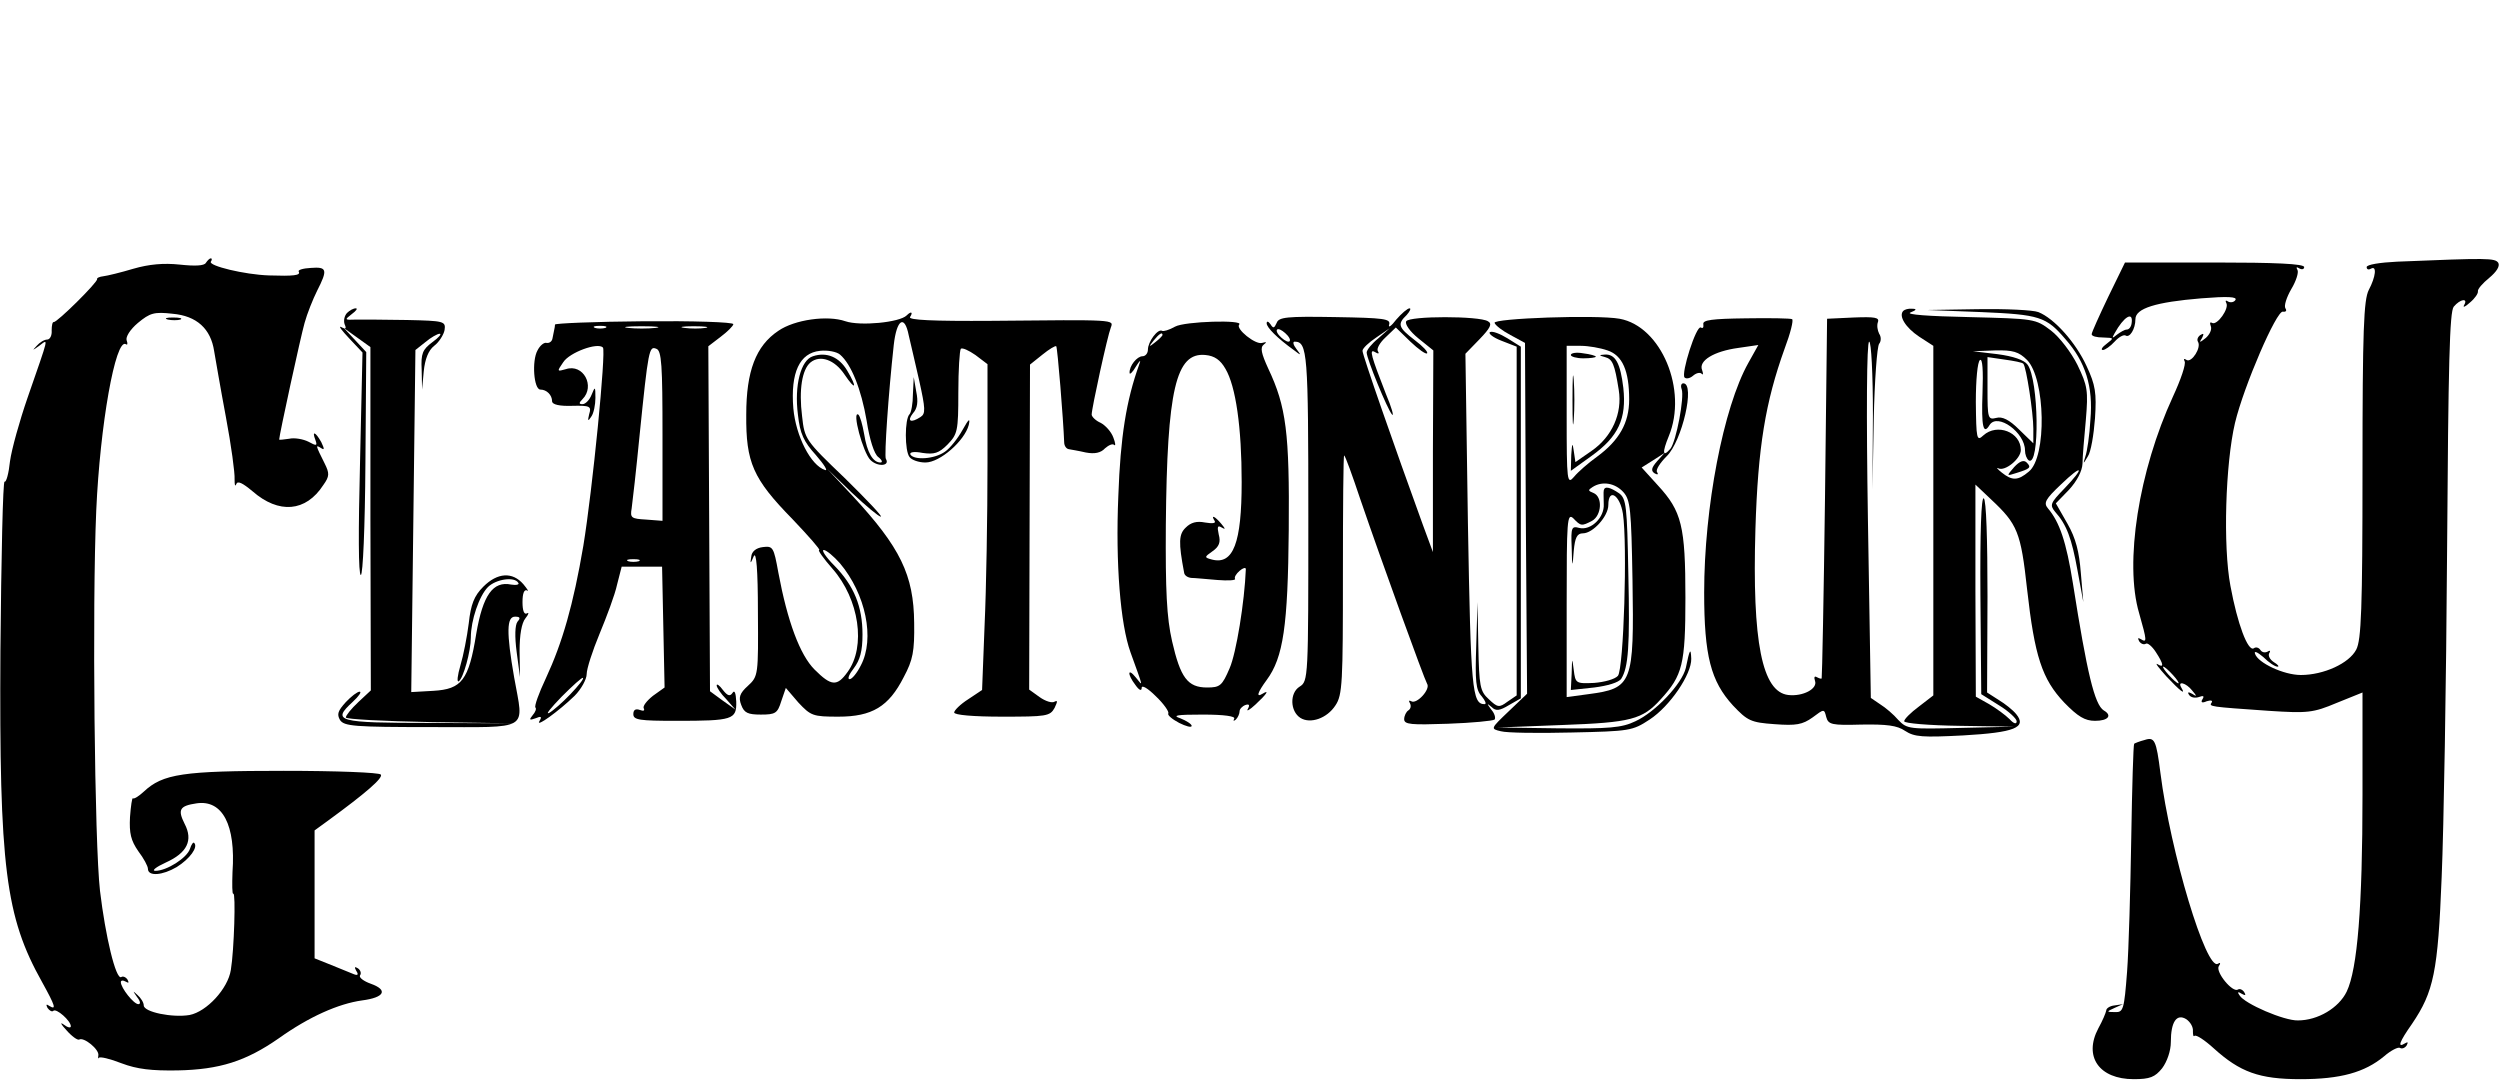
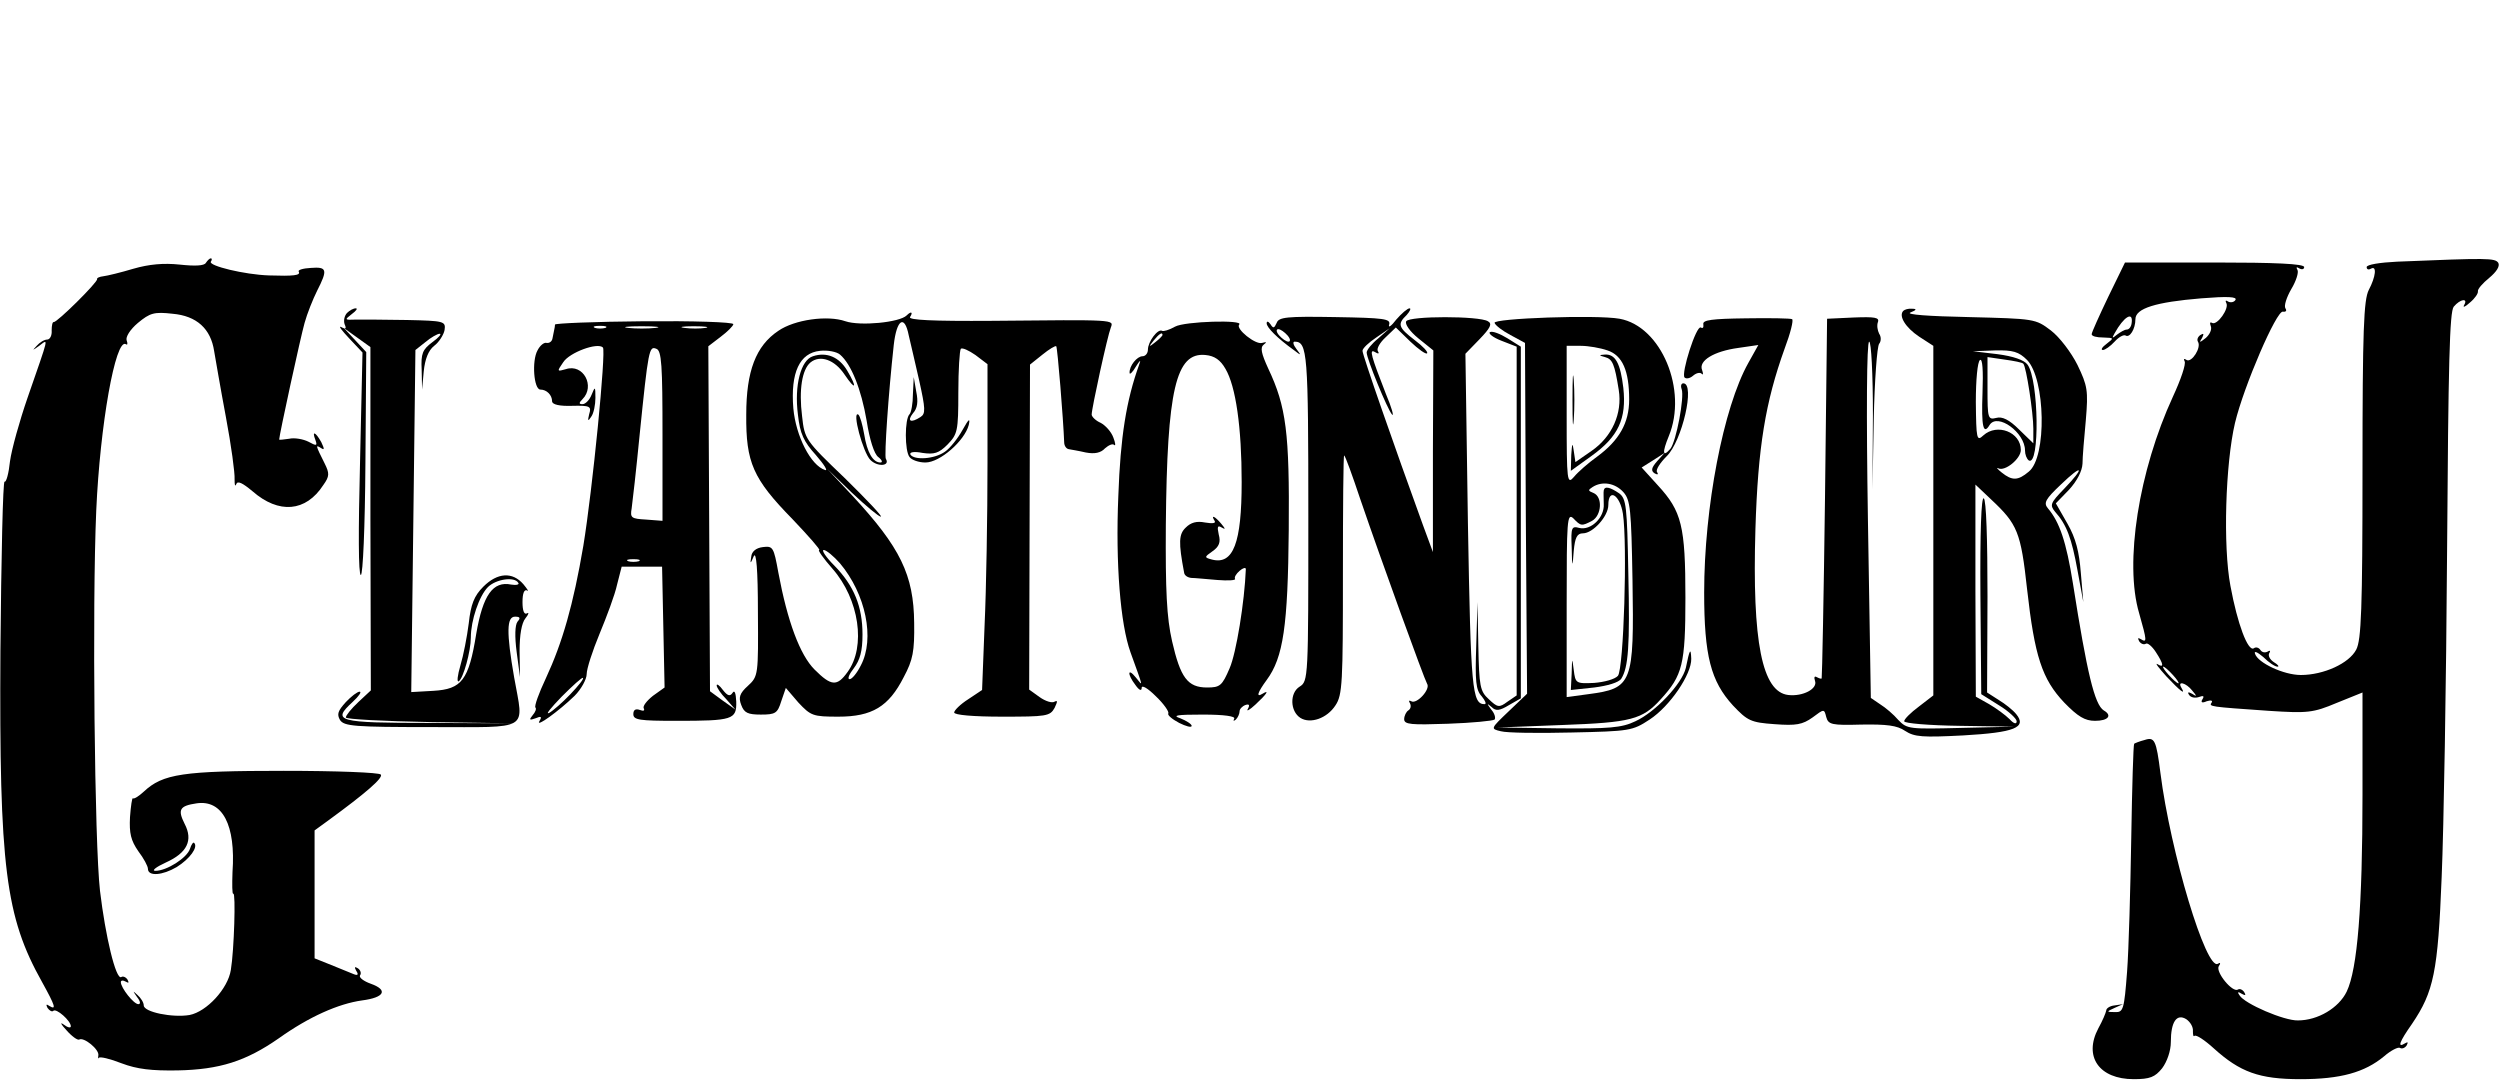
<svg xmlns="http://www.w3.org/2000/svg" version="1.0" width="600pt" height="259pt" viewBox="0 0 600 259" preserveAspectRatio="xMidYMid meet">
  <g transform="translate(0,259) scale(0.1,-0.1)" fill="#000000" stroke="none">
    <path d="M494 1959 c-4 -7 -26 -8 -63 -4 -38 4 -73 1 -111 -10 -30 -9 -63 -17 -72 -18 -9 -1 -16 -4 -15 -7 2 -7 -96 -104 -104 -103 -3 1 -5 -8 -5 -20 1 -12 -4 -22 -11 -22 -7 0 -18 -7 -25 -15 -11 -12 -11 -12 6 0 23 17 25 28 -28 -125 -19 -55 -38 -123 -42 -152 -3 -29 -9 -51 -13 -49 -4 3 -8 -181 -10 -407 -3 -518 12 -637 100 -794 32 -58 35 -68 17 -57 -7 5 -8 3 -4 -5 5 -7 11 -10 14 -7 7 7 42 -24 42 -37 0 -5 -8 -3 -17 4 -10 7 -7 1 6 -13 13 -15 27 -25 31 -23 11 7 49 -24 46 -38 -1 -6 -1 -9 1 -6 2 4 27 -2 55 -13 37 -14 72 -18 134 -17 101 2 164 22 243 77 73 52 143 83 200 91 54 7 63 25 21 40 -17 6 -29 15 -26 20 4 5 1 13 -5 17 -8 5 -9 3 -4 -6 6 -9 4 -12 -6 -8 -8 3 -32 13 -54 22 l-40 16 0 154 0 153 33 24 c89 65 132 102 126 110 -3 5 -107 9 -233 9 -242 0 -290 -7 -336 -50 -12 -11 -23 -18 -26 -16 -2 2 -5 -18 -7 -45 -2 -39 2 -56 20 -82 13 -17 23 -36 23 -42 0 -19 35 -16 69 4 32 20 52 48 42 58 -2 3 -7 -4 -10 -14 -7 -22 -56 -53 -83 -53 -10 0 1 9 25 20 51 23 66 53 45 93 -17 34 -12 43 29 49 62 9 94 -52 86 -165 -1 -30 -1 -54 2 -52 6 4 2 -135 -6 -183 -7 -45 -58 -100 -99 -108 -41 -7 -110 7 -110 23 0 7 -7 18 -15 25 -12 11 -12 11 -1 -5 8 -10 9 -17 3 -17 -11 0 -42 39 -42 53 0 4 5 5 12 1 7 -4 8 -3 4 5 -4 6 -11 9 -15 6 -13 -7 -38 98 -51 207 -13 113 -19 682 -9 913 9 204 46 414 71 399 4 -3 5 1 2 9 -3 8 8 26 27 42 29 24 39 27 83 22 58 -5 92 -36 100 -90 3 -17 15 -88 28 -157 13 -69 22 -136 21 -150 0 -14 1 -19 4 -12 3 9 15 3 39 -17 63 -55 128 -50 170 15 15 21 15 28 3 52 -22 44 -22 45 -9 37 9 -6 9 -3 1 14 -14 25 -23 28 -14 5 5 -14 3 -15 -17 -4 -12 6 -33 10 -46 7 -13 -2 -24 -3 -24 -2 0 10 52 249 61 280 6 22 20 57 30 77 26 51 24 58 -15 55 -19 -1 -32 -5 -29 -9 5 -9 -12 -11 -72 -9 -58 2 -145 23 -139 33 3 4 3 8 0 8 -3 0 -8 -5 -12 -11z" />
    <path d="M5753 1962 c-41 -2 -73 -7 -73 -13 0 -6 5 -7 10 -4 15 9 12 -19 -5 -51 -12 -24 -15 -94 -15 -432 0 -334 -3 -408 -15 -431 -17 -33 -78 -61 -133 -61 -41 0 -103 29 -110 51 -3 8 6 4 20 -8 13 -13 28 -23 34 -23 5 0 1 5 -9 11 -9 6 -14 15 -11 21 4 6 2 8 -4 4 -6 -3 -13 -2 -17 4 -4 6 -11 8 -16 4 -14 -8 -39 58 -56 150 -18 95 -12 293 11 391 21 88 100 271 115 267 7 -1 10 2 6 8 -4 6 3 27 14 46 12 20 18 40 15 46 -4 7 -2 8 4 4 7 -4 12 -2 12 3 0 8 -70 11 -215 11 l-215 0 -40 -82 c-22 -46 -40 -86 -40 -90 0 -5 12 -8 28 -8 26 -1 26 -1 8 -15 -11 -8 -15 -15 -9 -15 5 0 18 9 28 20 10 11 21 17 26 15 10 -7 24 15 24 39 0 26 49 41 158 50 63 5 87 4 82 -4 -3 -5 -11 -7 -17 -4 -6 4 -8 3 -5 -3 8 -13 -22 -55 -34 -48 -5 3 -6 0 -3 -8 3 -8 -3 -20 -12 -28 -15 -12 -17 -12 -9 0 5 10 4 12 -4 7 -6 -4 -9 -11 -6 -16 9 -14 -15 -51 -27 -44 -6 4 -8 3 -5 -3 4 -6 -9 -44 -28 -85 -82 -178 -117 -399 -81 -520 19 -67 19 -71 4 -62 -7 4 -8 3 -4 -5 4 -6 11 -9 16 -6 4 3 15 -6 24 -20 19 -29 20 -39 4 -29 -7 4 3 -9 21 -29 34 -36 48 -47 36 -27 -10 17 12 11 26 -7 12 -14 12 -16 0 -8 -9 5 -12 4 -7 -3 4 -6 14 -8 23 -5 11 4 14 3 9 -5 -5 -8 -1 -10 10 -5 10 3 15 2 12 -3 -7 -10 -6 -10 137 -20 93 -6 106 -5 163 19 l62 25 0 -245 c0 -268 -12 -419 -38 -473 -19 -39 -69 -69 -117 -69 -33 -1 -128 40 -140 60 -6 8 -4 10 5 4 9 -5 11 -4 6 4 -4 6 -11 9 -15 6 -13 -8 -54 42 -46 56 5 7 4 10 -2 6 -28 -18 -114 268 -138 458 -10 79 -14 87 -38 79 -12 -3 -24 -8 -25 -9 -2 -2 -5 -104 -7 -227 -2 -123 -6 -267 -10 -320 -7 -91 -9 -98 -29 -97 -21 0 -21 1 -1 10 l20 9 -20 -3 c-11 -1 -20 -7 -20 -12 -1 -6 -9 -25 -19 -43 -36 -68 2 -122 85 -122 39 0 51 5 68 26 12 16 21 42 21 63 0 49 14 69 37 55 10 -7 17 -19 16 -29 0 -9 1 -14 4 -11 4 3 24 -10 46 -30 63 -57 109 -74 208 -74 96 0 154 16 201 55 16 14 34 23 38 20 5 -3 12 0 16 6 4 8 3 9 -4 5 -19 -12 -14 3 17 47 52 77 62 124 71 352 5 116 11 467 13 782 3 451 6 575 16 587 16 19 35 21 25 4 -4 -7 2 -5 14 6 12 10 20 22 19 27 -1 5 11 19 27 32 18 15 26 28 22 36 -8 12 -25 12 -243 3z m-637 -147 c-1 -9 -6 -16 -12 -16 -5 0 -15 -6 -23 -12 -12 -10 -13 -9 -6 3 22 40 45 54 41 25z m99 -845 c10 -11 16 -20 13 -20 -3 0 -13 9 -23 20 -10 11 -16 20 -13 20 3 0 13 -9 23 -20z" />
    <path d="M833 1839 c-6 -6 -9 -18 -6 -27 5 -11 3 -13 -8 -7 -8 4 1 -8 19 -27 l32 -34 -6 -267 c-4 -159 -4 -267 2 -267 5 0 10 114 11 268 l2 267 -27 29 -27 29 32 -23 32 -23 0 -412 1 -412 -30 -28 c-17 -16 -30 -32 -30 -37 0 -4 91 -9 203 -11 l202 -3 -204 1 c-222 0 -235 4 -185 50 15 14 23 25 17 25 -5 0 -20 -11 -33 -25 -19 -21 -22 -29 -14 -43 10 -15 34 -17 219 -17 241 0 222 -11 199 119 -19 109 -18 146 2 146 12 0 14 -3 6 -12 -6 -8 -7 -35 -2 -73 l8 -60 -1 62 c0 40 5 68 14 79 8 10 9 15 4 12 -7 -4 -11 6 -11 27 0 21 4 31 11 28 5 -4 1 3 -9 15 -26 30 -62 28 -96 -6 -22 -22 -30 -42 -35 -88 -4 -32 -13 -78 -20 -101 -7 -24 -9 -41 -4 -38 11 7 29 72 29 105 0 41 20 100 41 121 19 19 64 26 73 10 3 -4 -5 -6 -17 -4 -44 9 -68 -25 -84 -118 -18 -112 -35 -133 -103 -137 l-53 -3 5 410 5 411 24 19 c13 11 29 20 34 20 6 0 -2 -9 -17 -20 -24 -18 -28 -27 -26 -67 l1 -47 4 44 c3 29 11 50 25 61 12 9 23 27 25 38 3 21 -1 22 -90 24 -50 1 -105 1 -122 1 -28 -1 -29 -1 -11 13 11 8 15 14 10 14 -6 0 -15 -5 -21 -11z" />
    <path d="M3351 1823 c-12 -16 -20 -21 -17 -12 4 14 -12 16 -130 18 -116 2 -135 0 -140 -14 -6 -13 -8 -14 -15 -3 -5 7 -9 8 -9 2 0 -10 26 -36 65 -64 18 -14 19 -14 6 3 -7 9 -9 17 -4 17 31 0 33 -26 33 -420 0 -388 0 -395 -21 -408 -24 -15 -23 -59 2 -75 24 -15 64 -1 84 30 17 25 18 55 18 316 0 158 1 286 3 284 3 -2 20 -49 38 -103 52 -152 154 -433 161 -445 9 -13 -25 -50 -38 -42 -5 3 -7 1 -3 -5 3 -6 2 -13 -4 -17 -5 -3 -10 -13 -10 -21 0 -13 17 -14 105 -11 58 2 108 7 112 10 3 4 0 15 -8 24 -11 15 -11 16 1 6 10 -10 19 -9 42 5 l28 16 0 422 0 422 -32 20 c-18 11 -36 18 -42 15 -5 -3 7 -13 28 -21 l36 -14 0 -419 0 -418 -22 -15 c-20 -15 -24 -14 -45 6 -21 19 -23 31 -25 127 l-2 106 -3 -104 c-3 -86 -1 -107 13 -122 9 -11 12 -19 7 -19 -30 0 -33 35 -40 434 l-6 407 34 35 c26 27 31 37 20 43 -21 13 -188 13 -196 0 -4 -6 8 -24 29 -41 l36 -29 -1 -242 0 -242 -24 65 c-69 190 -145 408 -145 418 0 6 15 20 33 32 l32 22 -27 -24 c-16 -13 -28 -28 -28 -34 0 -15 50 -137 61 -149 5 -5 -1 17 -15 50 -35 90 -41 109 -26 100 8 -5 11 -4 7 2 -4 6 5 21 18 33 l25 24 35 -34 c19 -18 37 -31 40 -28 3 3 -10 17 -30 32 -39 30 -42 38 -19 60 8 9 11 16 7 16 -5 0 -19 -12 -32 -27z m-261 -38 c7 -8 8 -15 2 -15 -5 0 -15 7 -22 15 -7 8 -8 15 -2 15 5 0 15 -7 22 -15z" />
    <path d="M4568 1844 c-12 -12 5 -40 38 -62 l34 -22 0 -420 0 -419 -35 -27 c-19 -14 -35 -30 -35 -35 0 -5 60 -10 133 -11 l132 -2 -129 -3 c-123 -3 -129 -3 -150 19 -11 13 -31 30 -44 38 l-22 15 -7 428 c-4 255 -3 427 3 427 5 0 9 -77 9 -177 l-1 -178 3 169 c2 93 8 175 13 181 5 6 5 17 0 24 -4 8 -6 20 -3 28 4 11 -7 13 -58 11 l-64 -3 -5 -430 c-3 -236 -7 -431 -8 -433 -1 -2 -6 0 -12 3 -5 3 -7 0 -4 -9 7 -19 -29 -38 -64 -34 -63 7 -87 127 -79 398 6 197 24 305 70 433 14 37 22 69 18 71 -3 2 -53 3 -111 2 -81 -1 -104 -4 -102 -14 1 -8 -1 -11 -6 -8 -11 6 -48 -111 -39 -120 4 -4 13 -2 20 4 8 7 17 9 21 5 4 -4 4 0 1 9 -9 22 28 45 87 53 l48 7 -24 -43 c-60 -107 -106 -347 -106 -551 0 -152 16 -213 69 -271 35 -37 43 -41 100 -45 52 -4 67 -1 91 16 28 21 28 21 33 1 5 -18 13 -20 84 -18 61 1 86 -2 105 -15 23 -15 42 -16 140 -11 123 7 153 19 127 51 -8 10 -27 25 -42 34 l-28 18 1 230 c0 138 -3 233 -9 236 -6 4 -9 -81 -8 -232 l2 -238 43 -27 c23 -14 42 -32 42 -38 0 -8 -7 -6 -17 5 -10 10 -32 26 -49 36 l-32 18 -1 255 0 254 38 -36 c63 -59 71 -78 86 -215 18 -161 36 -216 89 -272 33 -34 50 -44 74 -44 32 0 42 13 21 25 -22 14 -40 89 -74 305 -16 100 -32 147 -60 180 -11 13 -6 22 31 57 53 51 59 43 8 -10 -33 -34 -35 -39 -22 -55 28 -31 40 -64 54 -141 l14 -76 -6 70 c-4 51 -12 83 -32 118 l-28 49 32 33 c19 21 31 44 32 62 0 15 4 63 8 105 6 71 4 82 -20 132 -15 30 -43 67 -64 83 -37 28 -39 28 -197 32 -96 2 -152 6 -140 11 15 6 16 9 4 9 -9 1 -18 -2 -21 -5z m297 -118 c44 -45 48 -233 4 -268 -26 -22 -40 -22 -65 -2 -10 8 -14 13 -8 10 16 -8 54 23 54 44 0 43 -57 65 -90 35 -16 -15 -17 -9 -18 80 0 53 4 97 10 101 6 4 8 -24 6 -80 -3 -80 2 -101 17 -76 19 30 85 -18 85 -61 0 -10 4 -20 9 -24 27 -16 24 194 -3 230 -8 11 -34 20 -72 25 l-59 7 53 2 c43 1 57 -3 77 -23z m-9 -9 c7 -7 24 -118 24 -156 l0 -35 -34 33 c-24 24 -41 32 -55 28 -20 -5 -21 -1 -21 70 l0 76 41 -6 c22 -3 43 -7 45 -10z" />
-     <path d="M4834 1469 c-19 -22 -19 -22 6 -14 32 10 36 13 24 25 -7 7 -17 3 -30 -11z" />
-     <path d="M4755 1841 c140 -6 156 -11 202 -65 48 -54 67 -114 60 -193 -2 -38 -8 -77 -12 -88 -6 -20 -6 -20 6 0 7 10 14 51 17 91 4 61 1 80 -20 125 -26 57 -78 115 -116 130 -13 5 -78 8 -145 7 l-122 -2 130 -5z" />
    <path d="M2176 1833 c-17 -17 -112 -26 -147 -14 -43 15 -122 4 -161 -23 -54 -36 -77 -97 -77 -201 -1 -115 16 -154 111 -251 39 -41 68 -74 64 -74 -4 0 10 -20 32 -45 64 -73 81 -187 36 -248 -25 -35 -39 -34 -79 6 -35 35 -65 115 -87 233 -11 61 -13 64 -37 61 -17 -2 -27 -11 -28 -23 -3 -18 -2 -18 6 1 6 13 10 -32 10 -134 1 -151 1 -154 -24 -177 -20 -18 -23 -28 -16 -46 7 -19 16 -23 47 -23 35 0 40 3 49 32 l11 32 30 -35 c30 -32 35 -34 96 -34 81 0 121 24 157 95 22 41 26 62 25 130 -1 115 -33 181 -148 305 l-61 65 60 -58 c33 -31 64 -57 69 -57 5 0 -35 42 -87 93 -94 90 -96 93 -102 148 -8 64 0 112 20 129 23 19 58 7 82 -29 27 -40 31 -32 6 10 -19 32 -49 45 -82 34 -29 -9 -45 -70 -36 -140 5 -46 14 -65 43 -97 20 -23 30 -39 22 -36 -34 11 -70 81 -76 148 -7 86 15 133 64 138 18 2 40 -2 48 -9 27 -23 51 -83 64 -159 7 -45 18 -80 28 -87 9 -7 11 -13 5 -13 -18 0 -32 24 -39 68 -4 23 -10 44 -14 47 -16 10 11 -91 29 -109 17 -17 48 -15 37 3 -4 7 6 154 19 273 7 62 26 74 36 23 4 -16 15 -65 25 -108 15 -68 16 -80 3 -88 -23 -15 -33 -10 -18 9 11 12 13 28 8 52 l-6 35 -2 -41 c0 -22 -4 -44 -8 -48 -12 -11 -12 -89 0 -103 5 -7 22 -13 38 -13 35 0 94 52 104 90 4 18 0 15 -15 -12 -11 -20 -30 -44 -42 -52 -25 -18 -74 -21 -83 -7 -3 6 9 8 29 4 28 -4 39 -1 60 20 24 25 26 32 26 125 0 54 3 101 6 105 4 3 19 -4 35 -15 l29 -22 0 -235 c0 -130 -3 -306 -7 -392 l-6 -155 -33 -22 c-19 -12 -34 -27 -34 -32 0 -6 46 -10 115 -10 106 0 115 1 126 21 7 15 8 19 0 15 -6 -4 -22 1 -36 11 l-25 18 1 390 1 390 30 24 c16 13 31 22 33 20 3 -3 17 -176 19 -230 0 -9 5 -16 11 -17 5 -1 24 -4 41 -8 21 -4 36 -1 46 10 9 8 19 12 22 8 4 -3 3 5 -2 18 -5 14 -19 29 -30 35 -12 5 -22 15 -22 20 0 15 38 189 46 209 7 19 13 19 -285 16 -144 -1 -201 2 -197 9 8 12 3 15 -8 4z m-160 -595 c62 -74 84 -181 50 -245 -9 -18 -21 -33 -27 -33 -6 0 -1 12 10 26 15 20 21 41 21 81 0 67 -20 117 -68 166 -20 20 -31 37 -25 37 6 0 24 -15 39 -32z" />
-     <path d="M403 1823 c9 -2 23 -2 30 0 6 3 -1 5 -18 5 -16 0 -22 -2 -12 -5z" />
    <path d="M3587 1815 c2 -6 19 -19 38 -29 l35 -19 2 -421 3 -421 -44 -42 c-44 -42 -44 -42 -19 -48 14 -4 90 -5 170 -3 139 3 146 4 187 31 49 32 101 109 100 146 -1 28 -4 23 -13 -22 -9 -38 -73 -106 -121 -128 -33 -16 -64 -18 -185 -17 l-145 2 155 6 c164 6 192 13 236 62 52 57 59 83 59 243 0 173 -9 208 -66 270 l-39 43 27 17 28 18 -18 -20 c-14 -16 -15 -23 -6 -29 7 -4 10 -3 6 3 -4 5 7 22 23 38 37 36 69 175 40 175 -5 0 -7 -6 -4 -14 7 -19 -13 -125 -27 -143 -19 -22 -20 -9 -4 30 46 111 -18 264 -118 282 -55 10 -305 1 -300 -10z m271 -66 c36 -12 52 -49 52 -118 0 -56 -24 -98 -77 -137 -21 -15 -46 -37 -55 -48 -17 -20 -18 -13 -18 147 l0 167 34 0 c18 0 47 -5 64 -11z m38 -340 c17 -19 19 -41 22 -211 4 -249 0 -260 -106 -274 l-52 -7 0 222 c0 202 1 221 16 207 18 -19 20 -19 45 -6 23 13 26 58 3 67 -13 5 -13 7 -2 14 23 15 54 10 74 -12z" />
-     <path d="M3770 1738 c0 -4 14 -8 30 -8 17 0 30 2 30 4 0 2 -13 6 -30 8 -16 3 -30 1 -30 -4z" />
    <path d="M3852 1733 c18 -5 23 -16 33 -79 9 -56 -16 -112 -65 -146 l-39 -27 -4 27 c-3 21 -4 19 -6 -10 l-1 -38 50 36 c64 46 84 89 76 163 -7 59 -19 82 -45 80 -14 -1 -14 -2 1 -6z" />
    <path d="M3774 1630 c0 -52 1 -74 3 -47 2 26 2 68 0 95 -2 26 -3 4 -3 -48z" />
    <path d="M3849 1413 c-1 -5 0 -19 0 -33 2 -32 -31 -64 -59 -57 -18 5 -20 1 -18 -46 1 -51 2 -51 5 -9 3 32 8 42 22 42 24 0 61 41 61 68 0 42 28 24 35 -21 11 -73 2 -372 -12 -389 -7 -8 -32 -15 -57 -17 -44 -2 -45 -1 -49 31 -4 31 -4 30 -5 -8 l-2 -40 56 6 c32 4 59 12 65 21 17 27 21 78 17 253 -3 162 -5 179 -22 192 -22 15 -35 18 -37 7z" />
    <path d="M1332 1811 c0 -3 -1 -9 -2 -13 -1 -5 -3 -14 -4 -20 -1 -7 -7 -12 -14 -11 -6 2 -16 -6 -22 -18 -14 -25 -9 -94 7 -94 15 0 28 -13 28 -28 0 -8 18 -12 48 -11 43 1 47 -1 41 -20 -4 -17 -3 -18 5 -6 6 8 10 29 10 45 0 28 -1 28 -9 8 -5 -13 -15 -23 -22 -23 -9 0 -9 3 0 12 31 31 2 86 -40 72 -21 -6 -22 -6 -6 17 15 23 82 48 95 35 8 -8 -25 -342 -47 -476 -24 -141 -50 -232 -90 -318 -17 -36 -28 -67 -25 -70 3 -3 0 -11 -7 -19 -9 -11 -7 -12 7 -7 14 6 16 4 10 -6 -12 -19 47 24 84 60 16 16 29 40 29 52 0 13 14 56 31 97 17 41 37 94 42 118 l11 43 49 0 48 0 3 -145 3 -145 -28 -20 c-15 -12 -25 -25 -22 -30 3 -6 -1 -7 -9 -4 -11 4 -16 0 -16 -10 0 -14 15 -16 103 -16 136 0 145 3 144 46 -1 21 -4 29 -9 21 -6 -9 -12 -7 -23 7 -8 11 -15 16 -15 11 0 -5 10 -20 23 -33 l22 -25 -31 22 -30 22 -2 414 -2 414 30 23 c16 12 30 26 30 30 0 5 -97 8 -215 7 -118 -1 -214 -5 -213 -8z m121 -8 c-7 -2 -19 -2 -25 0 -7 3 -2 5 12 5 14 0 19 -2 13 -5z m120 0 c-18 -2 -48 -2 -65 0 -18 2 -4 4 32 4 36 0 50 -2 33 -4z m120 0 c-13 -2 -35 -2 -50 0 -16 2 -5 4 22 4 28 0 40 -2 28 -4z m-103 -259 l0 -204 -39 3 c-36 2 -39 4 -35 27 2 14 11 93 19 175 21 207 23 215 40 208 13 -4 15 -39 15 -209z m-57 -301 c-7 -2 -19 -2 -25 0 -7 3 -2 5 12 5 14 0 19 -2 13 -5z m-164 -319 c-19 -20 -42 -40 -51 -45 -10 -5 4 12 30 39 26 26 49 47 51 45 3 -2 -11 -19 -30 -39z" />
    <path d="M2820 1806 c-14 -8 -28 -12 -31 -10 -10 6 -34 -26 -34 -45 0 -9 -6 -16 -13 -16 -13 0 -32 -23 -31 -40 0 -5 7 1 15 15 10 16 13 18 8 5 -31 -86 -45 -174 -50 -315 -7 -163 5 -308 29 -375 32 -89 31 -83 13 -61 -20 25 -21 8 -1 -18 9 -13 15 -15 15 -7 0 8 15 -1 34 -20 19 -18 32 -37 30 -41 -3 -4 9 -14 26 -23 16 -8 30 -12 30 -7 0 4 -12 12 -27 18 -21 7 -9 9 54 9 51 0 79 -4 75 -10 -3 -6 -1 -6 4 -2 5 5 9 14 9 20 0 5 6 12 14 15 9 3 11 0 6 -9 -5 -8 4 -3 18 10 27 25 35 37 17 26 -16 -10 -12 3 10 33 40 54 51 130 53 360 2 233 -6 296 -49 387 -17 37 -20 51 -11 58 8 6 7 7 -4 4 -16 -5 -64 34 -55 44 13 12 -131 8 -154 -5z m-30 -20 c0 -2 -8 -10 -17 -17 -16 -13 -17 -12 -4 4 13 16 21 21 21 13z m151 -81 c25 -42 39 -141 39 -272 0 -146 -20 -199 -71 -186 -19 5 -19 6 1 20 16 11 20 22 15 40 -4 19 -3 23 7 17 10 -6 9 -3 -1 9 -15 18 -26 23 -16 7 4 -6 -5 -7 -23 -4 -20 4 -34 0 -46 -12 -17 -16 -18 -35 -4 -109 1 -6 8 -11 17 -12 9 0 37 -3 63 -5 25 -2 45 -1 42 3 -2 4 3 12 11 19 8 7 15 9 15 4 -3 -78 -23 -202 -39 -238 -18 -42 -23 -46 -54 -46 -47 0 -64 24 -84 111 -13 57 -16 121 -15 279 3 325 24 415 95 408 22 -2 36 -12 48 -33z" />
  </g>
</svg>
